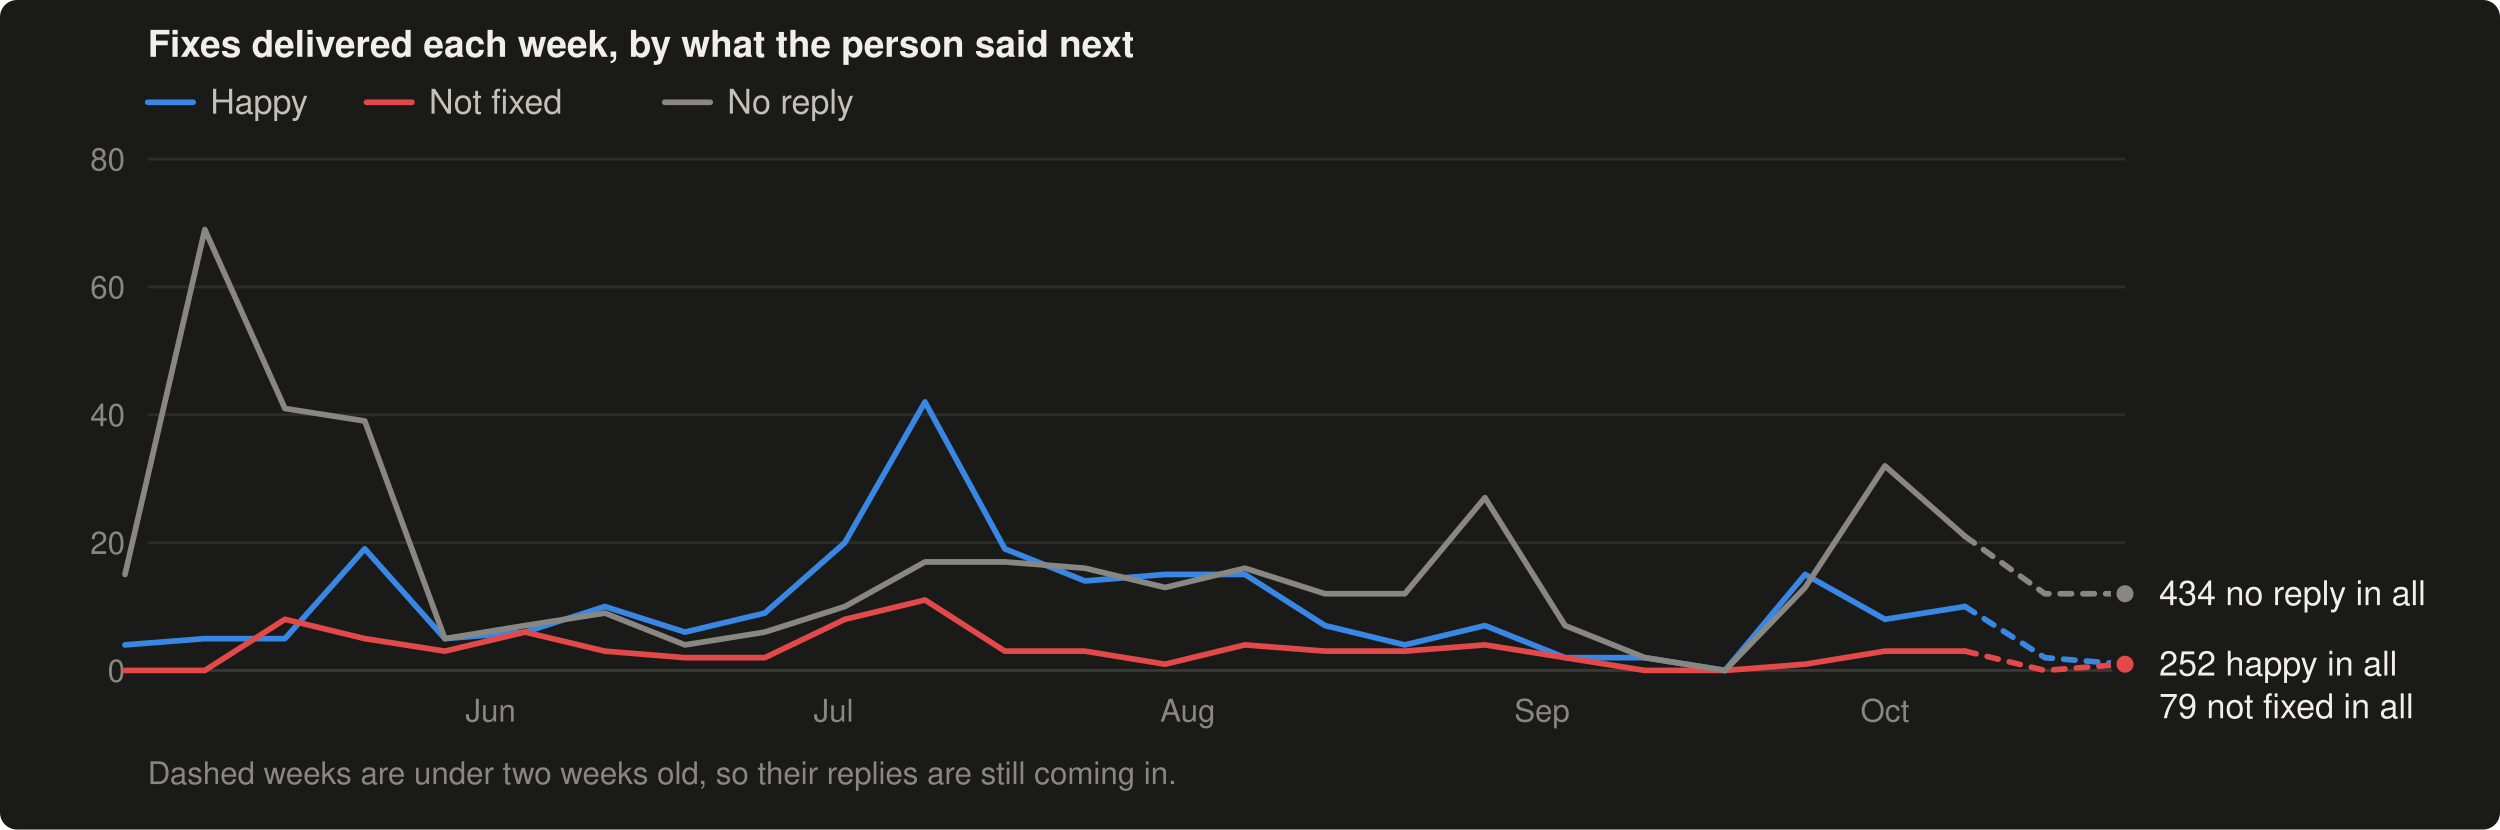
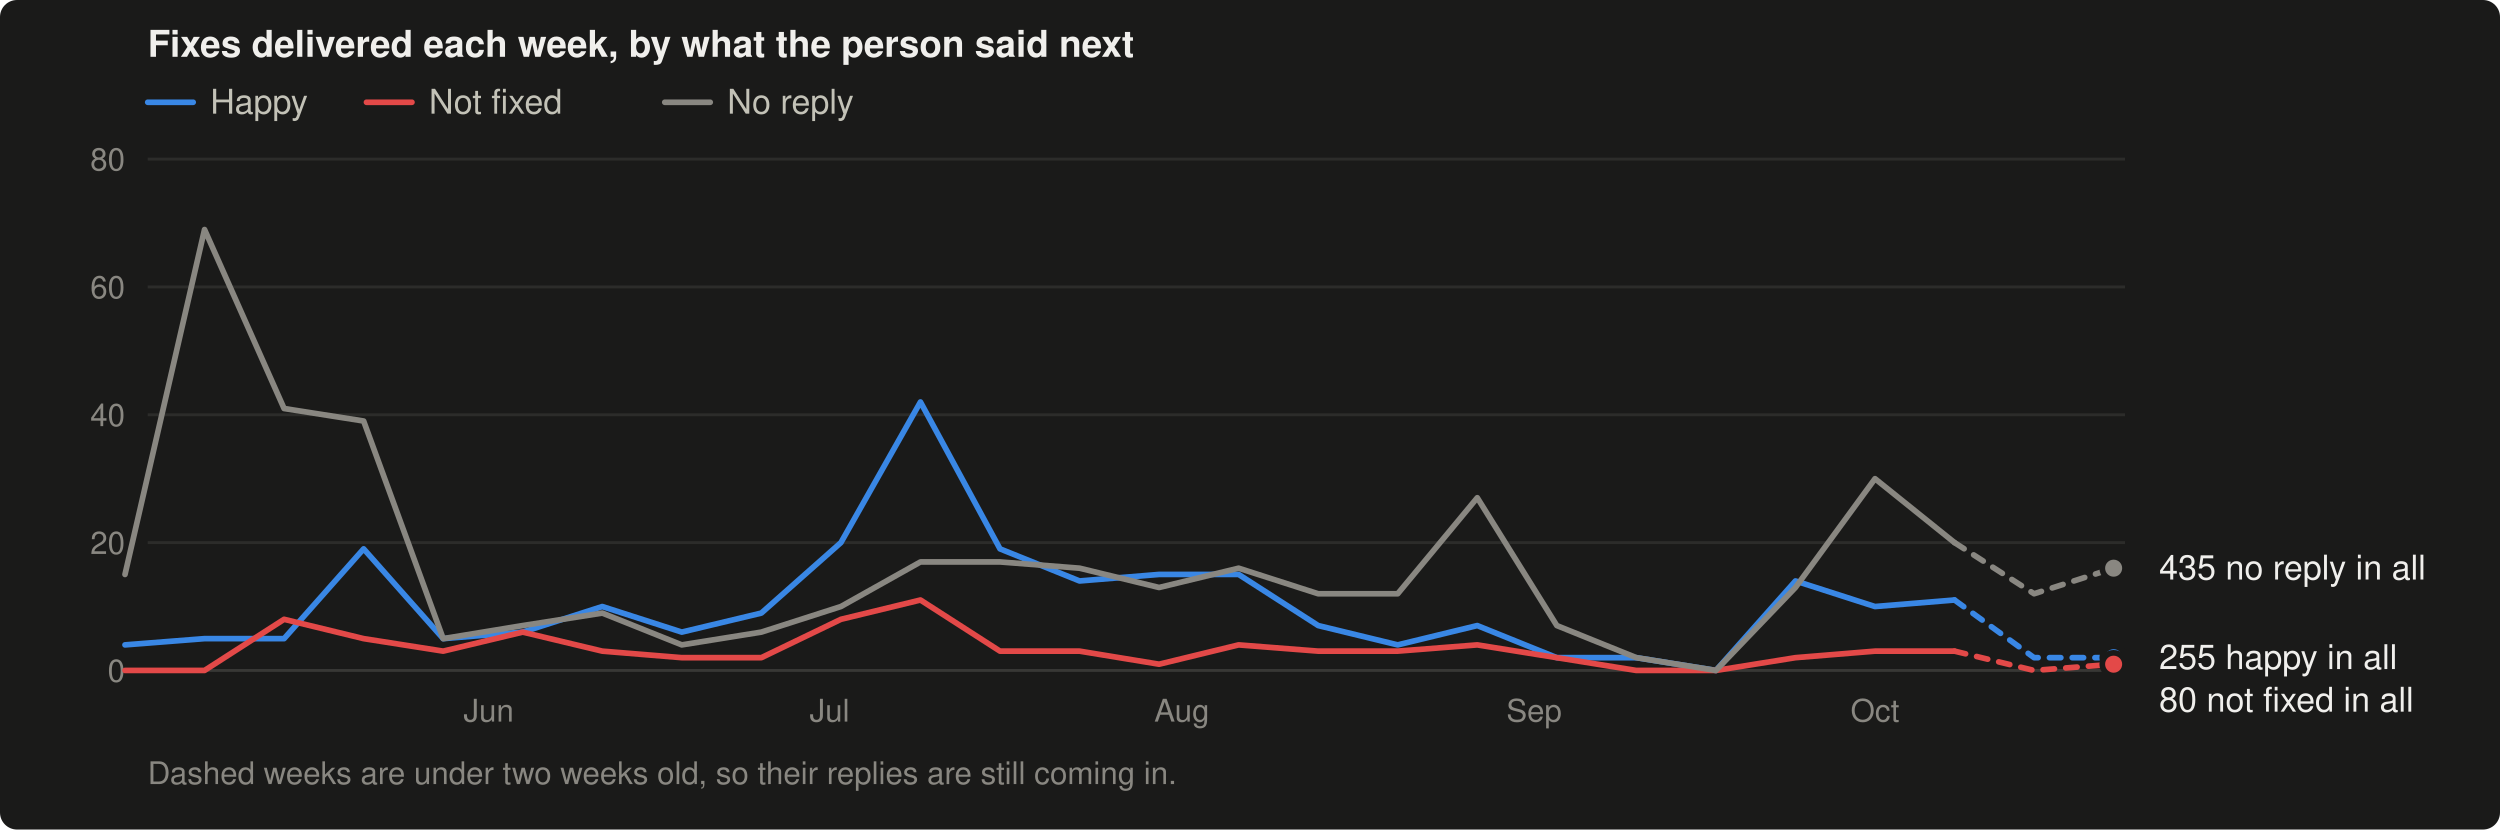
<svg xmlns="http://www.w3.org/2000/svg" width="880" height="292" viewBox="0 0 880 292" role="img" aria-labelledby="t d" font-family="-apple-system, BlinkMacSystemFont, 'Segoe UI', Helvetica, Arial, sans-serif">
  <rect width="100%" height="100%" rx="6" fill="#1a1a19" />
  <text x="52.0" y="20.0" fill="#f0efec" font-size="13" font-weight="600" text-anchor="start">Fixes delivered each week, by what the person said next</text>
  <line x1="52" y1="36" x2="68" y2="36" stroke="#3987e5" stroke-width="2" stroke-linecap="round" />
  <text x="74.0" y="40.0" fill="#c3c2b7" font-size="12" font-weight="400" text-anchor="start">Happy</text>
  <line x1="129" y1="36" x2="145" y2="36" stroke="#e34948" stroke-width="2" stroke-linecap="round" />
  <text x="151.0" y="40.0" fill="#c3c2b7" font-size="12" font-weight="400" text-anchor="start">Not fixed</text>
  <line x1="234" y1="36" x2="250" y2="36" stroke="#898781" stroke-width="2" stroke-linecap="round" />
  <text x="256.0" y="40.0" fill="#c3c2b7" font-size="12" font-weight="400" text-anchor="start">No reply</text>
  <line x1="52" y1="236.0" x2="748" y2="236.0" stroke="#383835" stroke-width="1" />
  <text x="44.0" y="240.0" fill="#898781" font-size="11" font-weight="400" text-anchor="end">0</text>
  <line x1="52" y1="191.0" x2="748" y2="191.0" stroke="#2c2c2a" stroke-width="1" />
  <text x="44.0" y="195.0" fill="#898781" font-size="11" font-weight="400" text-anchor="end">20</text>
  <line x1="52" y1="146.0" x2="748" y2="146.0" stroke="#2c2c2a" stroke-width="1" />
  <text x="44.0" y="150.0" fill="#898781" font-size="11" font-weight="400" text-anchor="end">40</text>
  <line x1="52" y1="101.0" x2="748" y2="101.0" stroke="#2c2c2a" stroke-width="1" />
  <text x="44.0" y="105.0" fill="#898781" font-size="11" font-weight="400" text-anchor="end">60</text>
  <line x1="52" y1="56.0" x2="748" y2="56.0" stroke="#2c2c2a" stroke-width="1" />
  <text x="44.0" y="60.0" fill="#898781" font-size="11" font-weight="400" text-anchor="end">80</text>
-   <path d="M44.0,227.0 L72.1,224.8 L100.3,224.8 L128.4,193.2 L156.6,224.8 L184.8,222.5 L212.9,213.5 L241.1,222.5 L269.2,215.8 L297.4,191.0 L325.6,141.5 L353.7,193.2 L381.9,204.5 L410.1,202.2 L438.2,202.2 L466.4,220.2 L494.5,227.0 L522.7,220.2 L550.9,231.5 L579.0,231.5 L607.2,236.0 L635.4,202.2 L663.5,218.0 L691.7,213.5" fill="none" stroke="#3987e5" stroke-width="2" stroke-linejoin="round" stroke-linecap="round" />
-   <path d="M691.7,213.5 L719.8,231.5 L748.0,233.8" fill="none" stroke="#3987e5" stroke-width="2" stroke-linejoin="round" stroke-linecap="round" stroke-dasharray="4 4" />
-   <circle cx="748.0" cy="233.8" r="4" fill="#3987e5" stroke="#1a1a19" stroke-width="2" />
-   <path d="M44.0,236.0 L72.1,236.0 L100.3,218.0 L128.4,224.8 L156.6,229.2 L184.8,222.5 L212.9,229.2 L241.1,231.5 L269.2,231.5 L297.4,218.0 L325.6,211.2 L353.7,229.2 L381.9,229.2 L410.1,233.8 L438.2,227.0 L466.4,229.2 L494.5,229.2 L522.7,227.0 L550.9,231.5 L579.0,236.0 L607.2,236.0 L635.4,233.8 L663.5,229.2 L691.7,229.2" fill="none" stroke="#e34948" stroke-width="2" stroke-linejoin="round" stroke-linecap="round" />
-   <path d="M691.7,229.2 L719.8,236.0 L748.0,233.8" fill="none" stroke="#e34948" stroke-width="2" stroke-linejoin="round" stroke-linecap="round" stroke-dasharray="4 4" />
-   <circle cx="748.0" cy="233.8" r="4" fill="#e34948" stroke="#1a1a19" stroke-width="2" />
-   <path d="M44.0,202.2 L72.1,80.8 L100.3,143.8 L128.4,148.2 L156.6,224.8 L184.8,220.2 L212.9,215.8 L241.1,227.0 L269.2,222.5 L297.4,213.5 L325.6,197.8 L353.7,197.8 L381.9,200.0 L410.1,206.8 L438.2,200.0 L466.4,209.0 L494.5,209.0 L522.7,175.2 L550.9,220.2 L579.0,231.5 L607.2,236.0 L635.4,206.8 L663.5,164.0 L691.7,188.8" fill="none" stroke="#898781" stroke-width="2" stroke-linejoin="round" stroke-linecap="round" />
-   <path d="M691.7,188.8 L719.8,209.0 L748.0,209.0" fill="none" stroke="#898781" stroke-width="2" stroke-linejoin="round" stroke-linecap="round" stroke-dasharray="4 4" />
-   <circle cx="748.0" cy="209.0" r="4" fill="#898781" stroke="#1a1a19" stroke-width="2" />
-   <text x="760.0" y="213.0" fill="#f0efec" font-size="12" font-weight="400" text-anchor="start">434 no reply in all</text>
-   <text x="760.0" y="237.8" fill="#f0efec" font-size="12" font-weight="400" text-anchor="start">252 happy in all</text>
-   <text x="760.0" y="252.8" fill="#f0efec" font-size="12" font-weight="400" text-anchor="start">79 not fixed in all</text>
-   <text x="172.7" y="254.0" fill="#898781" font-size="11" font-weight="400" text-anchor="middle">Jun</text>
-   <text x="293.4" y="254.0" fill="#898781" font-size="11" font-weight="400" text-anchor="middle">Jul</text>
-   <text x="418.1" y="254.0" fill="#898781" font-size="11" font-weight="400" text-anchor="middle">Aug</text>
-   <text x="542.8" y="254.0" fill="#898781" font-size="11" font-weight="400" text-anchor="middle">Sep</text>
-   <text x="663.5" y="254.0" fill="#898781" font-size="11" font-weight="400" text-anchor="middle">Oct</text>
+   <path d="M44.0,227.0 L72.0,224.8 L100.0,224.8 L128.0,193.2 L156.0,224.8 L184.0,222.5 L212.0,213.5 L240.0,222.5 L268.0,215.8 L296.0,191.0 L324.0,141.5 L352.0,193.2 L380.0,204.5 L408.0,202.2 L436.0,202.2 L464.0,220.2 L492.0,227.0 L520.0,220.2 L548.0,231.5 L576.0,231.5 L604.0,236.0 L632.0,204.5 L660.0,213.5 L688.0,211.2" fill="none" stroke="#3987e5" stroke-width="2" stroke-linejoin="round" stroke-linecap="round" />
+   <path d="M688.0,211.2 L716.0,231.5 L744.0,231.5" fill="none" stroke="#3987e5" stroke-width="2" stroke-linejoin="round" stroke-linecap="round" stroke-dasharray="4 4" />
+   <circle cx="744.0" cy="231.5" r="4" fill="#3987e5" stroke="#1a1a19" stroke-width="2" />
+   <path d="M44.0,236.0 L72.0,236.0 L100.0,218.0 L128.0,224.8 L156.0,229.2 L184.0,222.5 L212.0,229.2 L240.0,231.5 L268.0,231.5 L296.0,218.0 L324.0,211.2 L352.0,229.2 L380.0,229.2 L408.0,233.8 L436.0,227.0 L464.0,229.2 L492.0,229.2 L520.0,227.0 L548.0,231.5 L576.0,236.0 L604.0,236.0 L632.0,231.5 L660.0,229.2 L688.0,229.2" fill="none" stroke="#e34948" stroke-width="2" stroke-linejoin="round" stroke-linecap="round" />
+   <path d="M688.0,229.2 L716.0,236.0 L744.0,233.8" fill="none" stroke="#e34948" stroke-width="2" stroke-linejoin="round" stroke-linecap="round" stroke-dasharray="4 4" />
+   <circle cx="744.0" cy="233.8" r="4" fill="#e34948" stroke="#1a1a19" stroke-width="2" />
+   <path d="M44.0,202.2 L72.0,80.8 L100.0,143.8 L128.0,148.2 L156.0,224.8 L184.0,220.2 L212.0,215.8 L240.0,227.0 L268.0,222.5 L296.0,213.5 L324.0,197.8 L352.0,197.8 L380.0,200.0 L408.0,206.8 L436.0,200.0 L464.0,209.0 L492.0,209.0 L520.0,175.2 L548.0,220.2 L576.0,231.5 L604.0,236.0 L632.0,206.8 L660.0,168.5 L688.0,191.0" fill="none" stroke="#898781" stroke-width="2" stroke-linejoin="round" stroke-linecap="round" />
+   <path d="M688.0,191.0 L716.0,209.0 L744.0,200.0" fill="none" stroke="#898781" stroke-width="2" stroke-linejoin="round" stroke-linecap="round" stroke-dasharray="4 4" />
+   <circle cx="744.0" cy="200.0" r="4" fill="#898781" stroke="#1a1a19" stroke-width="2" />
+   <text x="760.0" y="204.0" fill="#f0efec" font-size="12" font-weight="400" text-anchor="start">435 no reply in all</text>
+   <text x="760.0" y="235.5" fill="#f0efec" font-size="12" font-weight="400" text-anchor="start">255 happy in all</text>
+   <text x="760.0" y="250.5" fill="#f0efec" font-size="12" font-weight="400" text-anchor="start">80 not fixed in all</text>
+   <text x="172.0" y="254.0" fill="#898781" font-size="11" font-weight="400" text-anchor="middle">Jun</text>
+   <text x="292.0" y="254.0" fill="#898781" font-size="11" font-weight="400" text-anchor="middle">Jul</text>
+   <text x="416.0" y="254.0" fill="#898781" font-size="11" font-weight="400" text-anchor="middle">Aug</text>
+   <text x="540.0" y="254.0" fill="#898781" font-size="11" font-weight="400" text-anchor="middle">Sep</text>
+   <text x="660.0" y="254.0" fill="#898781" font-size="11" font-weight="400" text-anchor="middle">Oct</text>
  <text x="52.0" y="276.0" fill="#898781" font-size="11" font-weight="400" text-anchor="start">Dashed weeks are under two weeks old, so their replies are still coming in.</text>
</svg>
